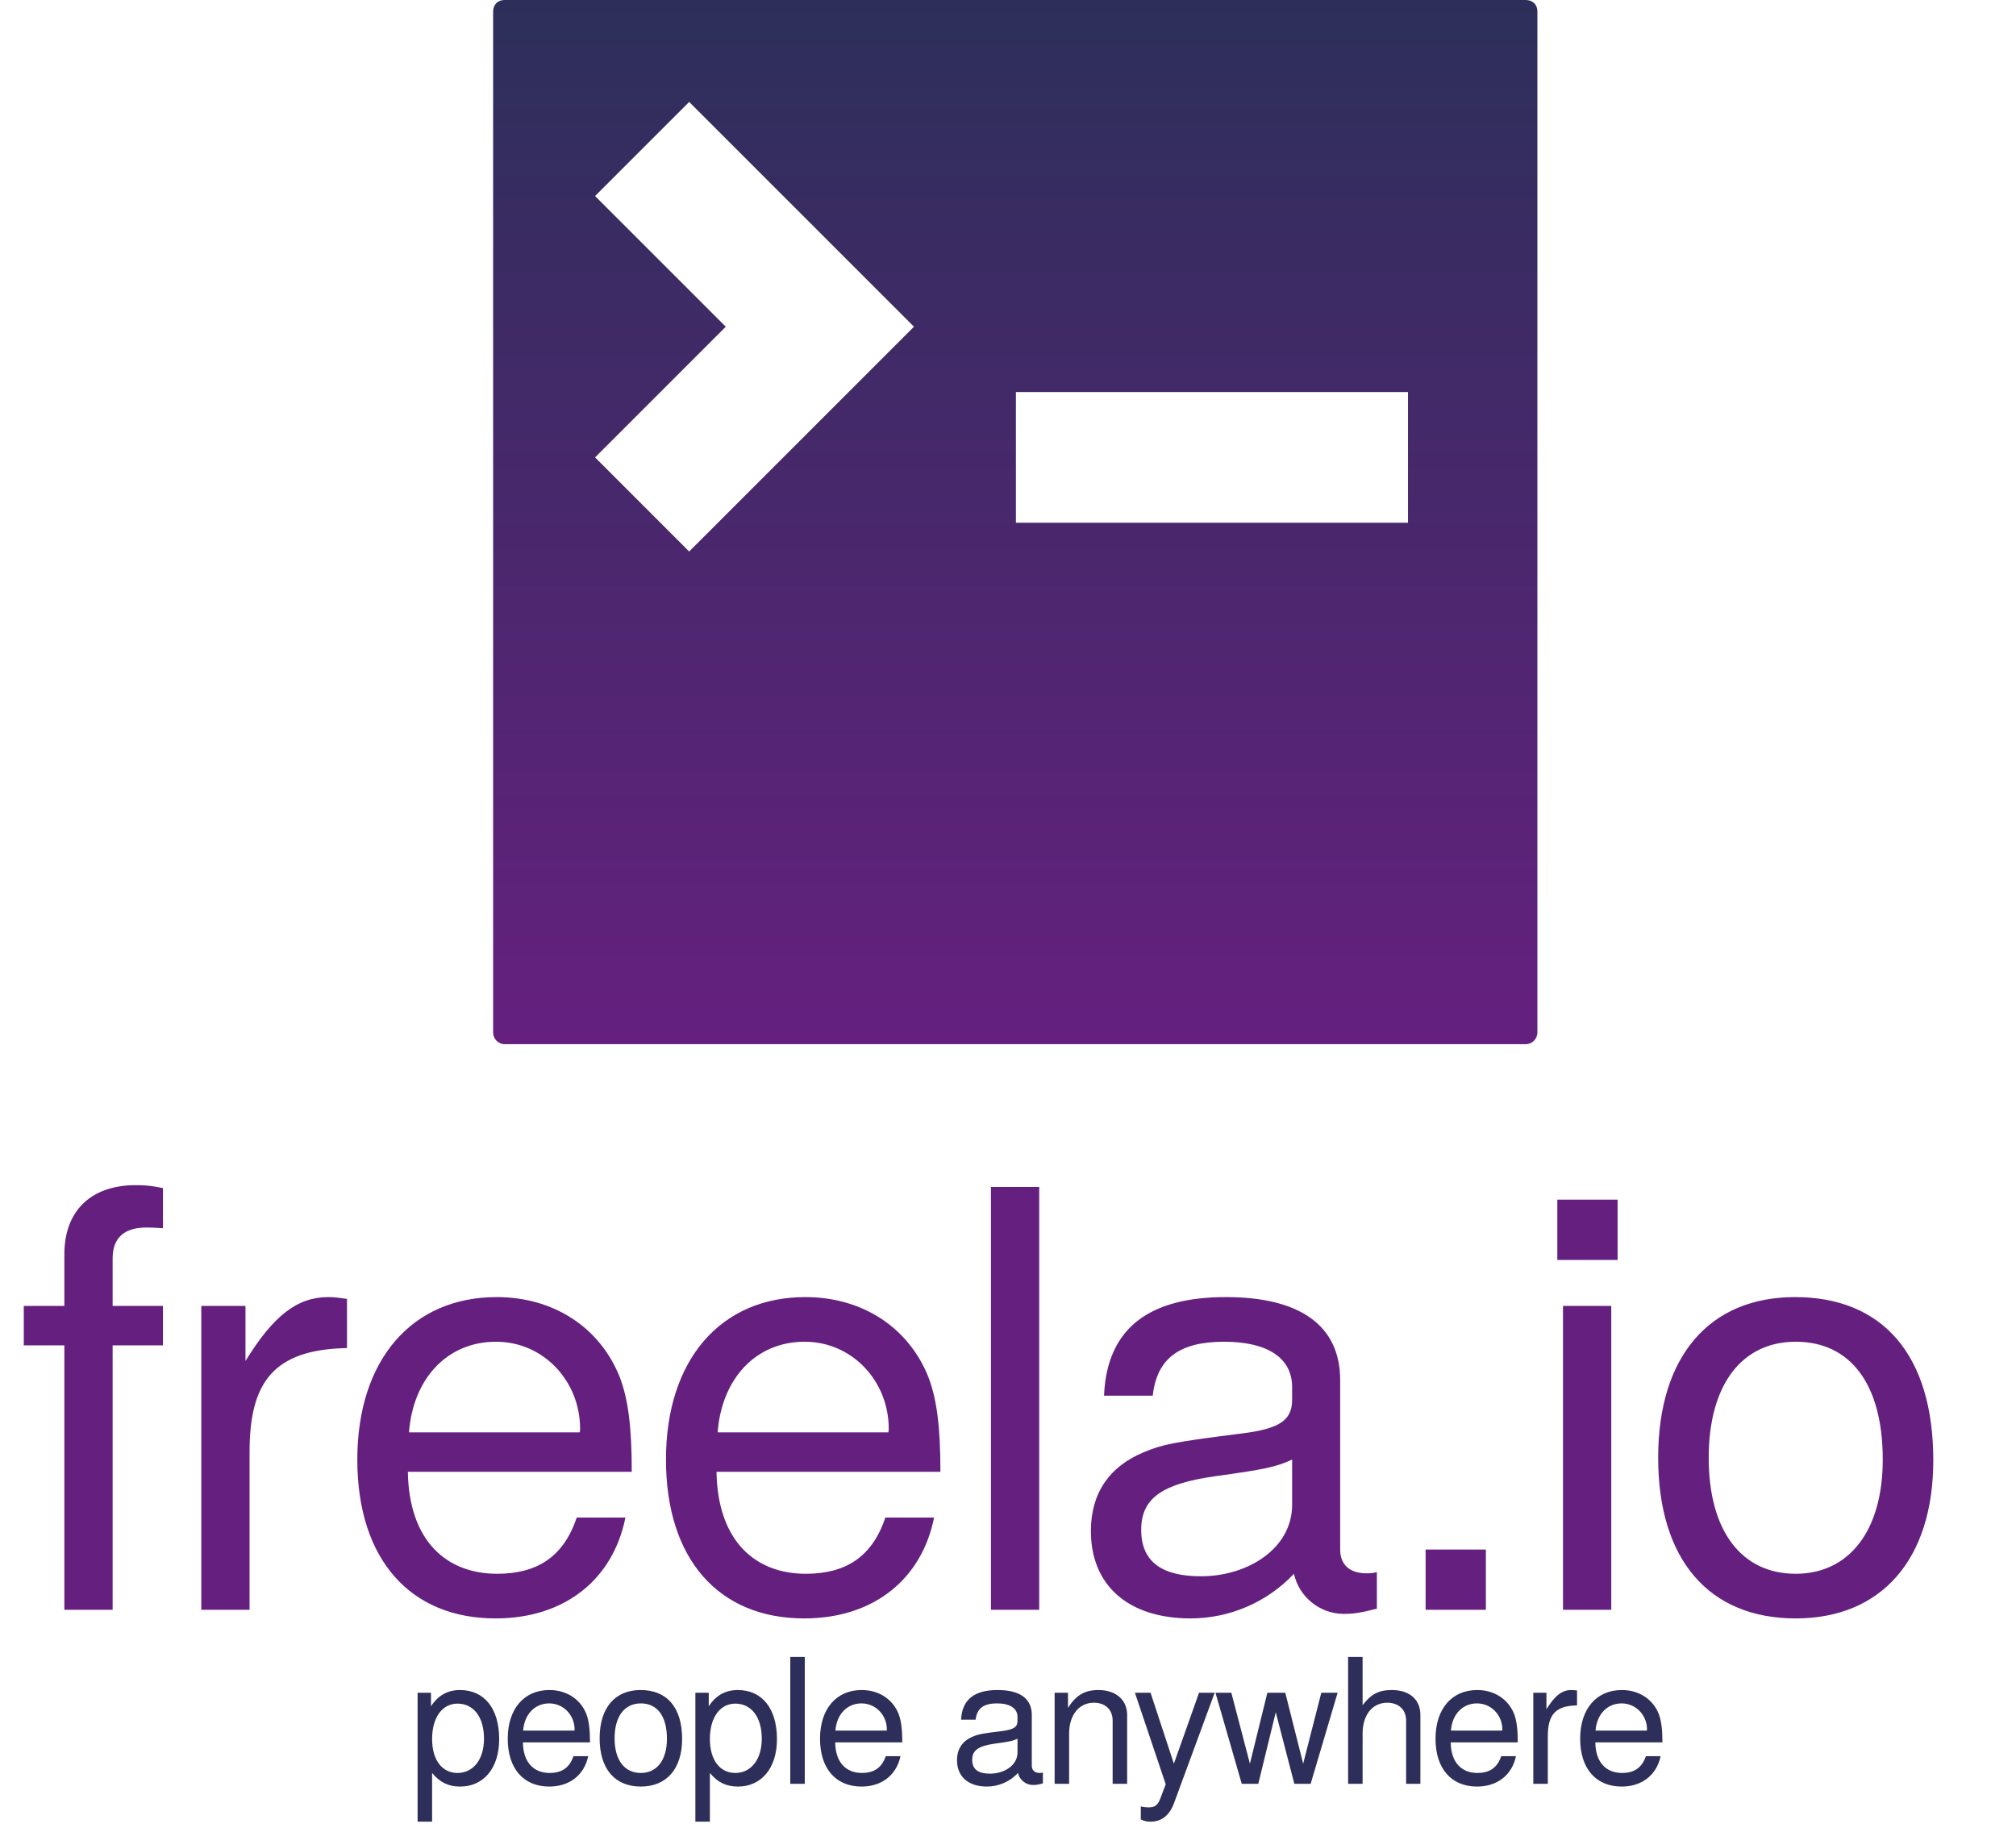
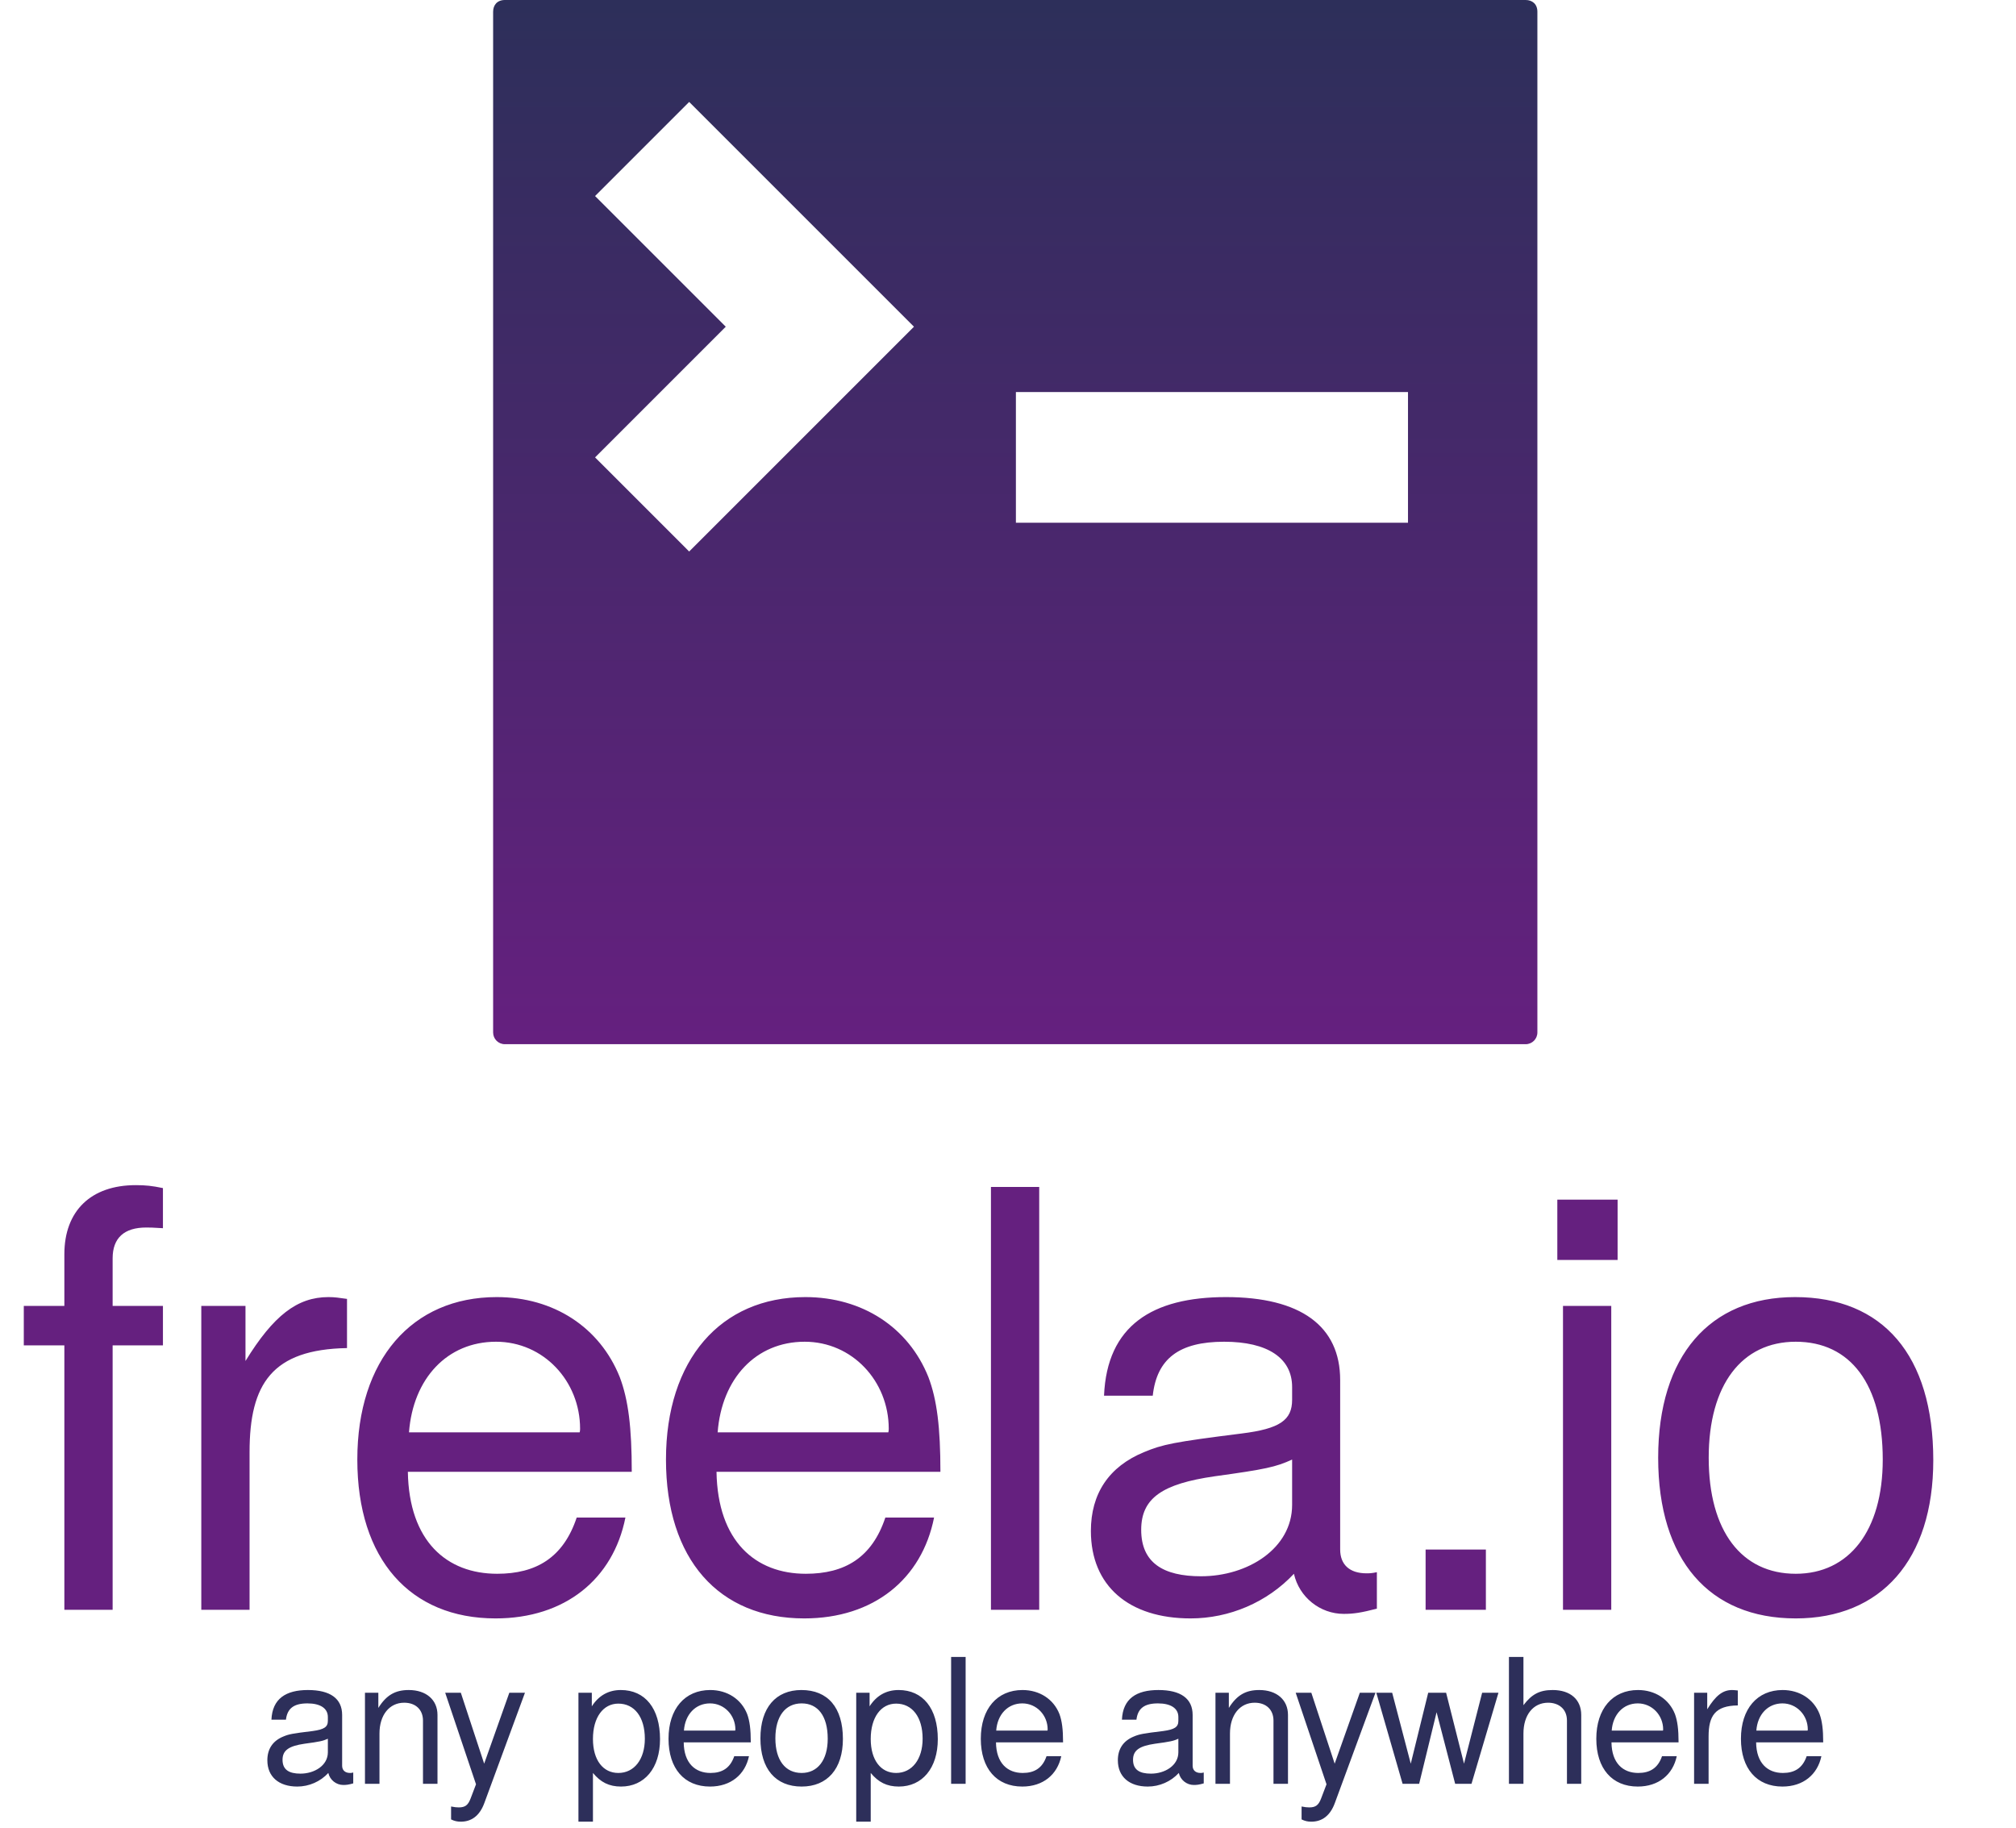
<svg xmlns="http://www.w3.org/2000/svg" width="139px" height="126px" viewBox="0 0 139 126" version="1.1">
  <defs>
    <linearGradient x1="50%" y1="100%" x2="50%" y2="0%" id="linearGradient-1">
      <stop stop-color="#65207F" offset="0%" />
      <stop stop-color="#2D2F5A" offset="100%" />
    </linearGradient>
  </defs>
  <g id="Logo" stroke="none" stroke-width="1" fill="none" fill-rule="evenodd">
-     <g id="Group" transform="translate(-9, 72)">
-       <text id="freela.io" font-family="HelveticaNeue-Medium, Helvetica Neue" font-size="40" font-weight="400" letter-spacing="-0.96" fill="#65207F">
-         <tspan x="9.92" y="39">freela.io</tspan>
-       </text>
-       <text id="people-anywhere" font-family="HelveticaNeue-Light, Helvetica Neue" font-size="12" font-weight="300" letter-spacing="-0.288" fill="#2D2F5A">
-         <tspan x="37.138" y="51">people anywhere</tspan>
-       </text>
+     <g transform="translate(-9, 0)">
+       <g id="Group" transform="translate(0, 72)">
+         <text id="freela.io" font-family="HelveticaNeue-Medium, Helvetica Neue" font-size="40" font-weight="400" letter-spacing="-0.96" fill="#65207F">
+           <tspan x="9.92" y="39">freela.io</tspan>
+         </text>
+         <text id="any-people-anywhere" font-family="HelveticaNeue-Light, Helvetica Neue" font-size="12" font-weight="300" letter-spacing="-0.288" fill="#2D2F5A">
+           <tspan x="26.932" y="51">any people anywhere</tspan>
+         </text>
+       </g>
+       <path d="M43.811,0 C43.27,0 43,0.36 43,0.811 L43,71.189 C43,71.64 43.36,72 43.811,72 L114.189,72 C114.64,72 115,71.64 115,71.189 L115,0.811 C115,0.27 114.64,0 114.189,0 L43.811,0 Z M56.517,7.029 L72.016,22.528 L56.517,38.028 L50.029,31.539 L59.04,22.528 L50.029,13.517 L56.517,7.029 Z M79.045,27.034 L106.079,27.034 L106.079,36.045 L79.045,36.045 L79.045,27.034 Z" id="Page-1" fill="url(#linearGradient-1)" />
    </g>
-     <path d="M34.811,0 C34.27,0 34,0.36 34,0.811 L34,71.189 C34,71.64 34.36,72 34.811,72 L105.189,72 C105.64,72 106,71.64 106,71.189 L106,0.811 C106,0.27 105.64,0 105.189,0 L34.811,0 Z M47.517,7.029 L63.016,22.528 L47.517,38.028 L41.029,31.539 L50.04,22.528 L41.029,13.517 L47.517,7.029 Z M70.045,27.034 L97.079,27.034 L97.079,36.045 L70.045,36.045 L70.045,27.034 Z" id="Page-1" fill="url(#linearGradient-1)" />
  </g>
</svg>
